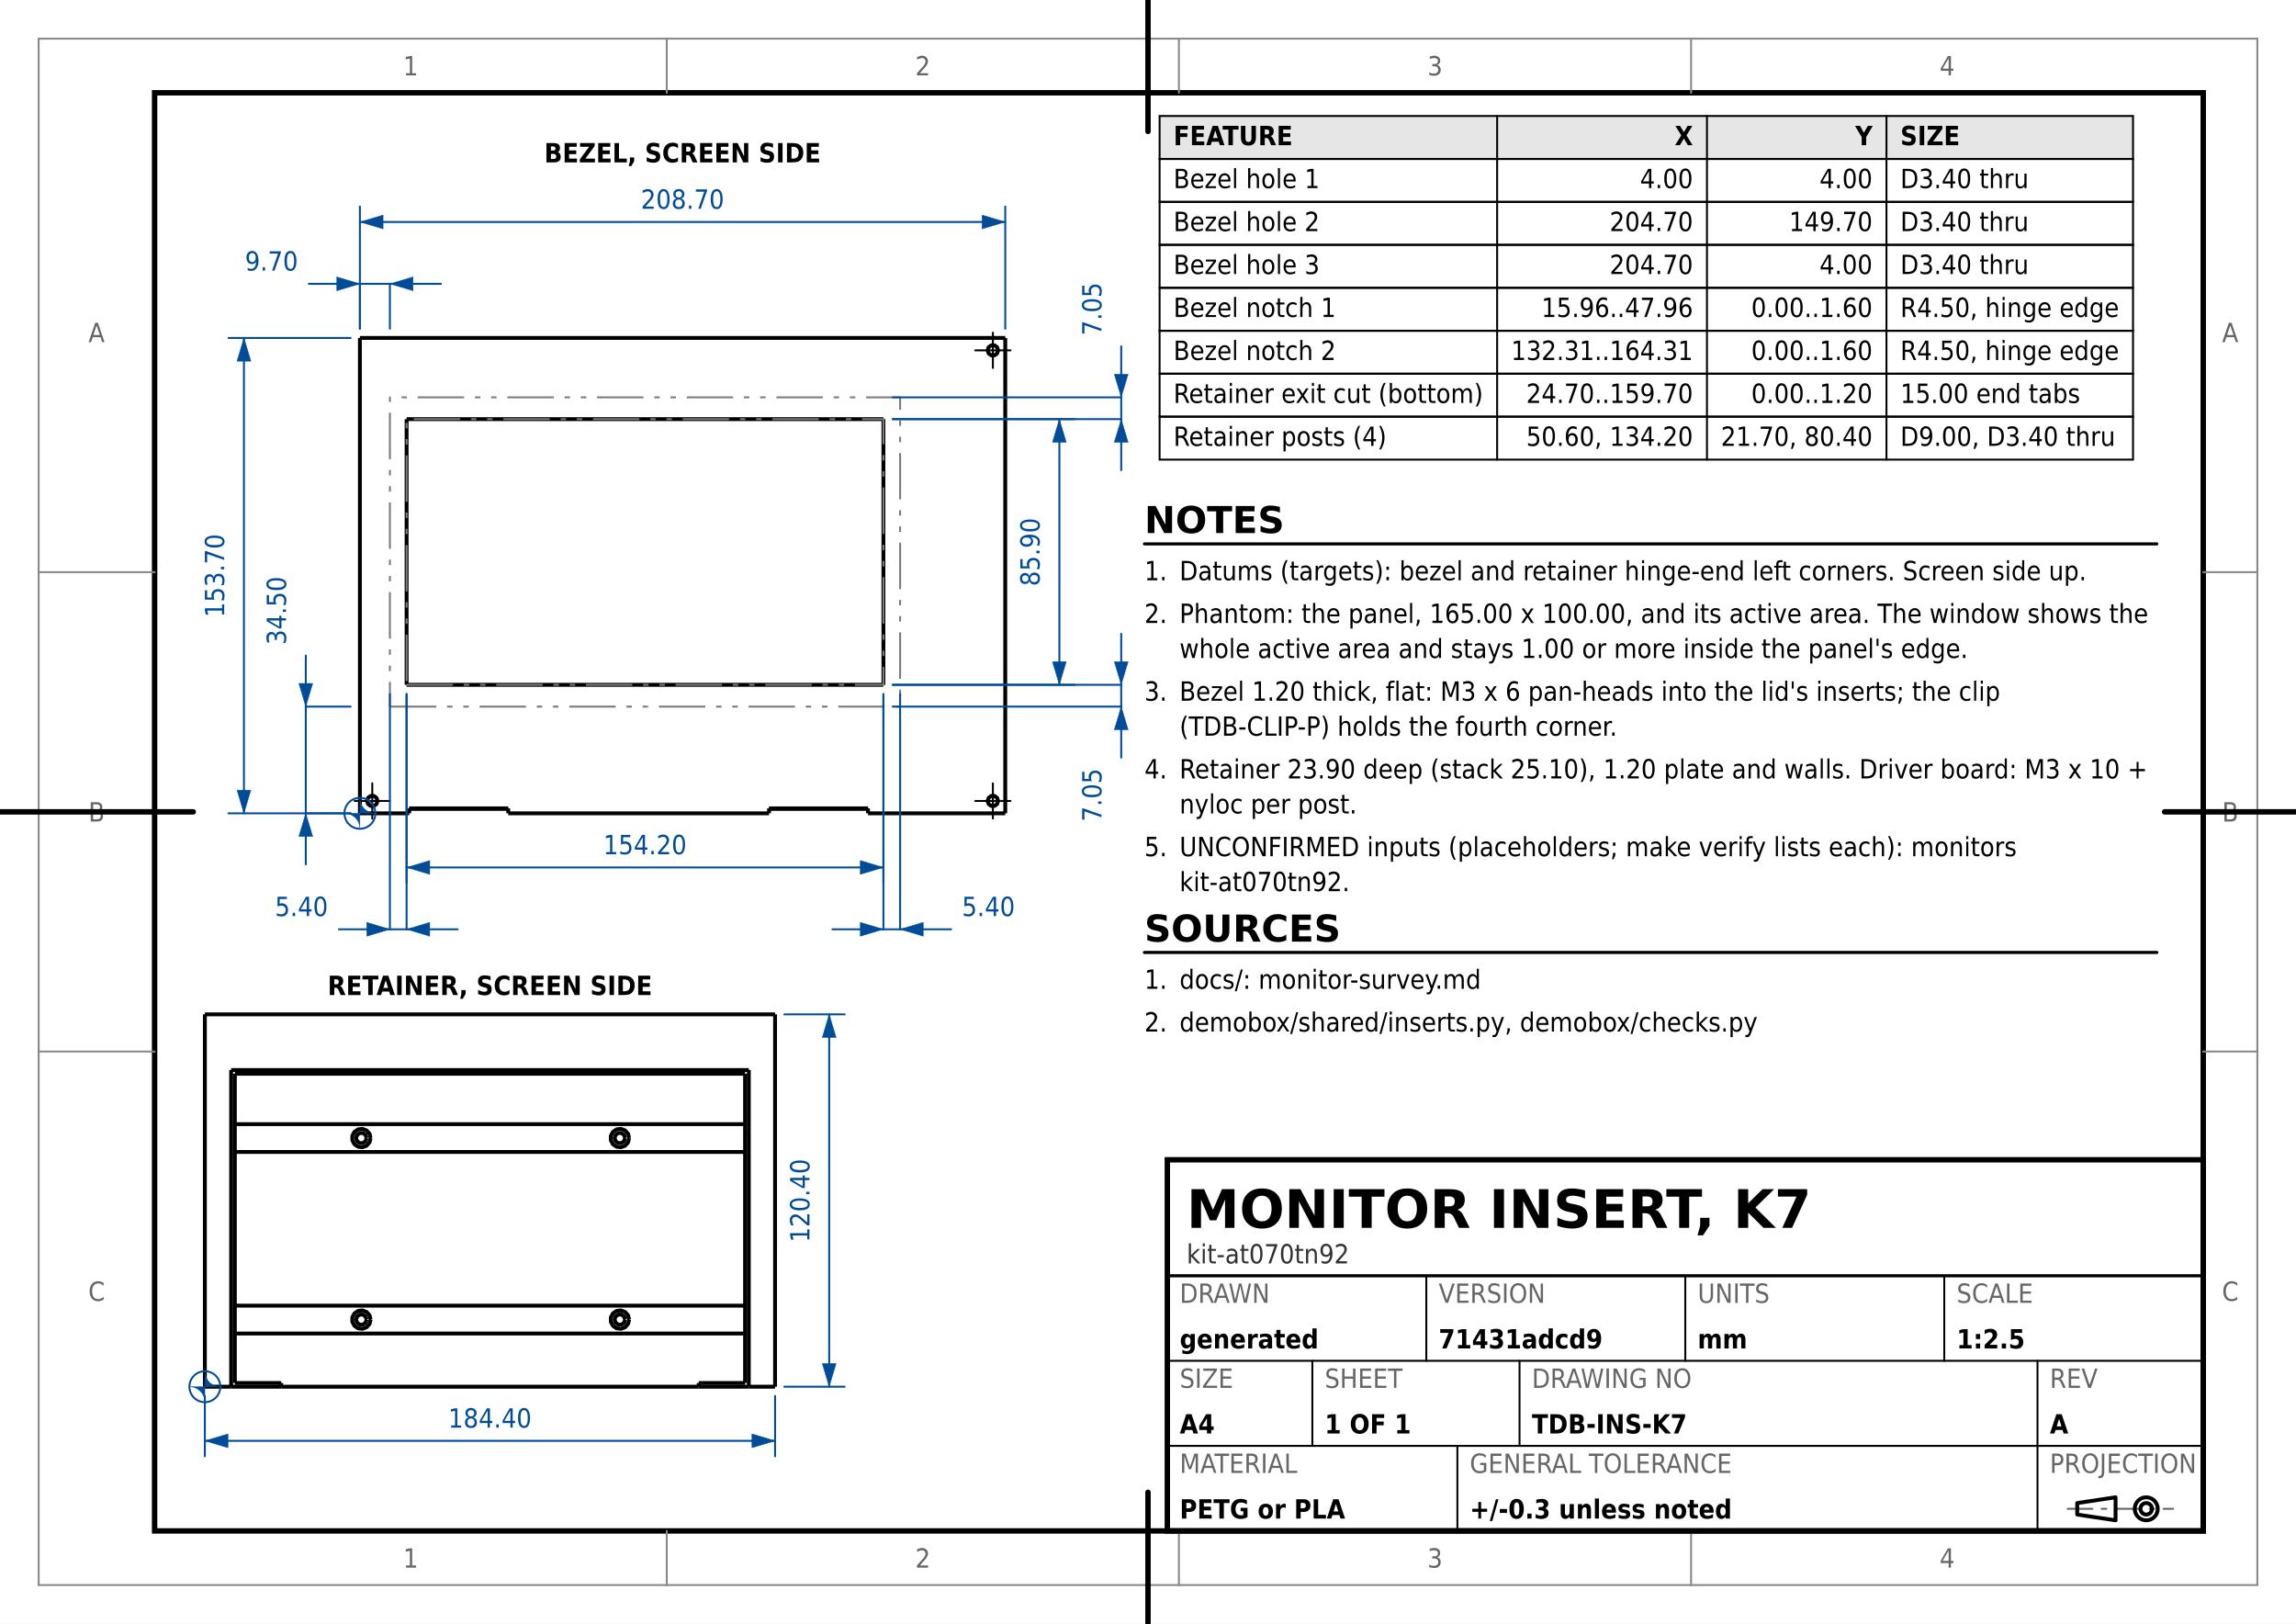
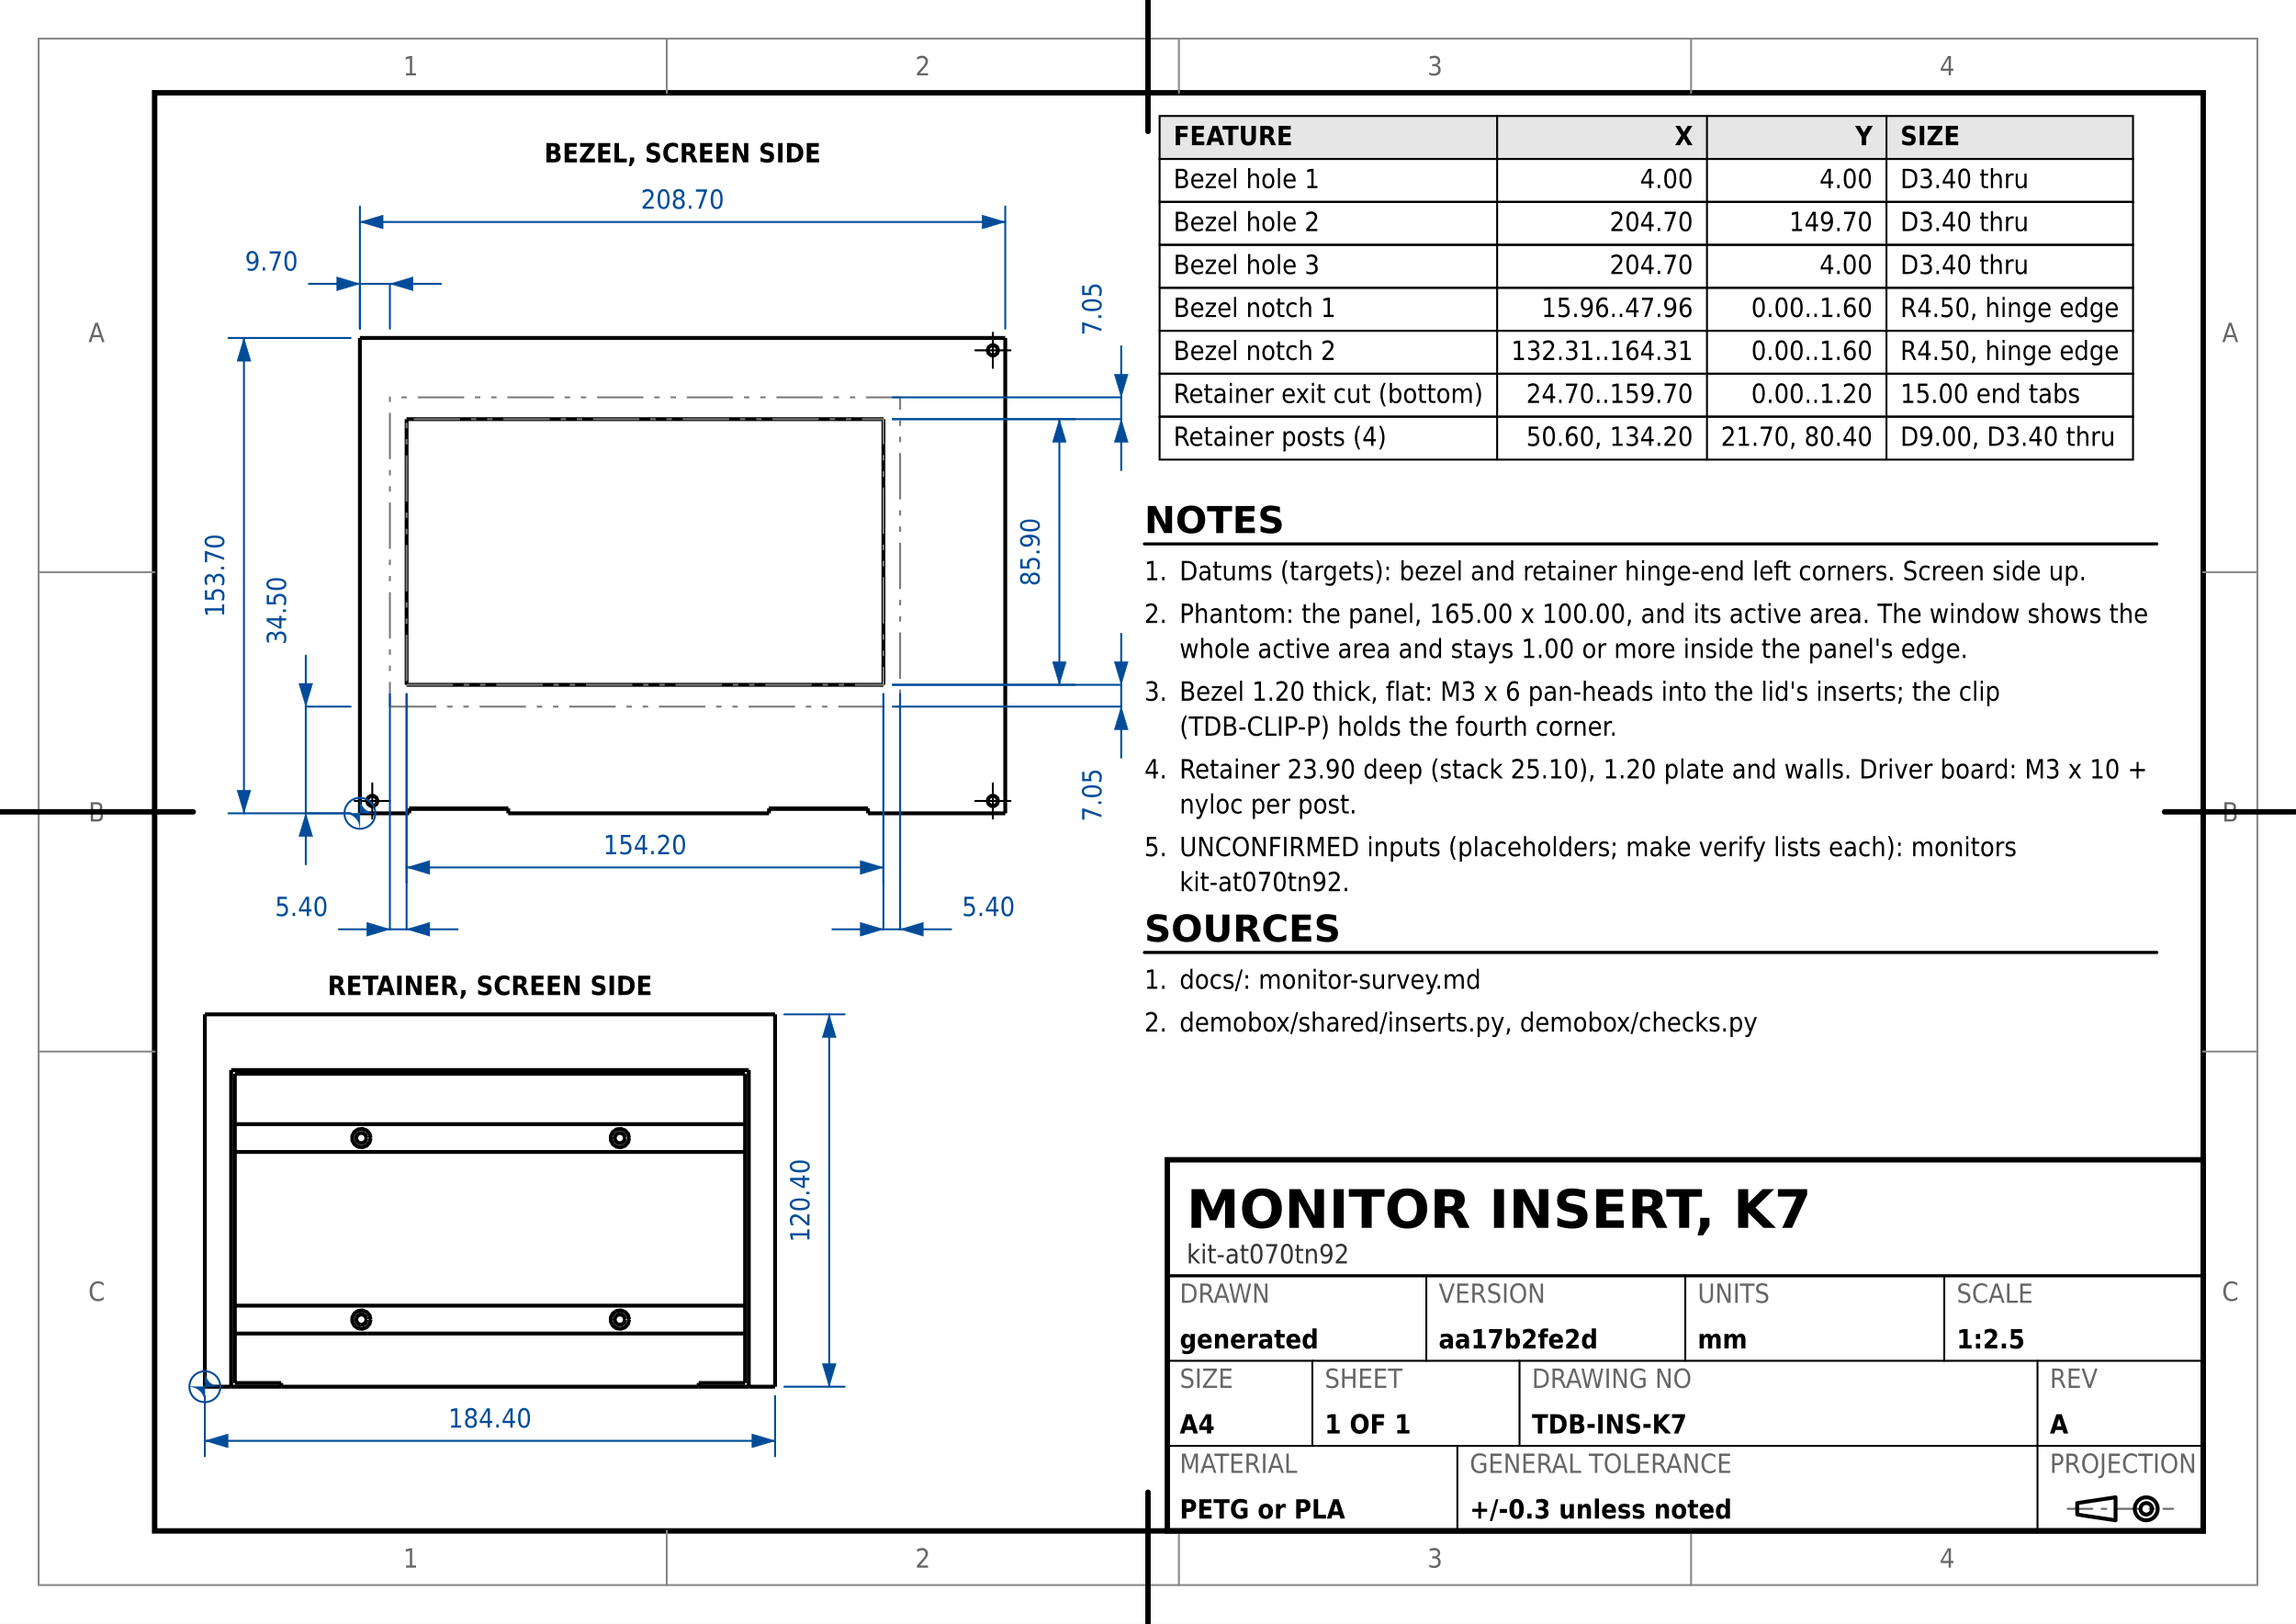
<svg xmlns="http://www.w3.org/2000/svg" version="1.1" width="297mm" height="210mm" viewBox="0 0 297 210">
  <rect width="100%" height="100%" fill="#ffffff" />
  <rect x="5" y="5" width="287" height="200" fill="none" stroke="#888888" stroke-width="0.25" />
  <rect x="20" y="12" width="265" height="186" fill="none" stroke="#000000" stroke-width="0.7" />
  <text x="53.125" y="202.75" font-family="DejaVu Sans Condensed, DejaVu Sans, Liberation Sans, sans-serif" font-size="3.429" fill="#666666" text-anchor="middle">1</text>
  <text x="53.125" y="9.75" font-family="DejaVu Sans Condensed, DejaVu Sans, Liberation Sans, sans-serif" font-size="3.429" fill="#666666" text-anchor="middle">1</text>
  <line x1="86.25" y1="205" x2="86.25" y2="198" stroke="#888888" stroke-width="0.25" stroke-linecap="round" />
  <line x1="86.25" y1="12" x2="86.25" y2="5" stroke="#888888" stroke-width="0.25" stroke-linecap="round" />
  <text x="119.375" y="202.75" font-family="DejaVu Sans Condensed, DejaVu Sans, Liberation Sans, sans-serif" font-size="3.429" fill="#666666" text-anchor="middle">2</text>
  <text x="119.375" y="9.75" font-family="DejaVu Sans Condensed, DejaVu Sans, Liberation Sans, sans-serif" font-size="3.429" fill="#666666" text-anchor="middle">2</text>
  <line x1="152.5" y1="205" x2="152.5" y2="198" stroke="#888888" stroke-width="0.25" stroke-linecap="round" />
  <line x1="152.5" y1="12" x2="152.5" y2="5" stroke="#888888" stroke-width="0.25" stroke-linecap="round" />
  <text x="185.625" y="202.75" font-family="DejaVu Sans Condensed, DejaVu Sans, Liberation Sans, sans-serif" font-size="3.429" fill="#666666" text-anchor="middle">3</text>
  <text x="185.625" y="9.75" font-family="DejaVu Sans Condensed, DejaVu Sans, Liberation Sans, sans-serif" font-size="3.429" fill="#666666" text-anchor="middle">3</text>
  <line x1="218.75" y1="205" x2="218.75" y2="198" stroke="#888888" stroke-width="0.25" stroke-linecap="round" />
  <line x1="218.75" y1="12" x2="218.75" y2="5" stroke="#888888" stroke-width="0.25" stroke-linecap="round" />
  <text x="251.875" y="202.75" font-family="DejaVu Sans Condensed, DejaVu Sans, Liberation Sans, sans-serif" font-size="3.429" fill="#666666" text-anchor="middle">4</text>
  <text x="251.875" y="9.75" font-family="DejaVu Sans Condensed, DejaVu Sans, Liberation Sans, sans-serif" font-size="3.429" fill="#666666" text-anchor="middle">4</text>
  <text x="12.5" y="168.25" font-family="DejaVu Sans Condensed, DejaVu Sans, Liberation Sans, sans-serif" font-size="3.429" fill="#666666" text-anchor="middle">C</text>
  <text x="288.5" y="168.25" font-family="DejaVu Sans Condensed, DejaVu Sans, Liberation Sans, sans-serif" font-size="3.429" fill="#666666" text-anchor="middle">C</text>
  <line x1="5" y1="136" x2="20" y2="136" stroke="#888888" stroke-width="0.25" stroke-linecap="round" />
  <line x1="285" y1="136" x2="292" y2="136" stroke="#888888" stroke-width="0.25" stroke-linecap="round" />
  <text x="12.5" y="106.25" font-family="DejaVu Sans Condensed, DejaVu Sans, Liberation Sans, sans-serif" font-size="3.429" fill="#666666" text-anchor="middle">B</text>
  <text x="288.5" y="106.25" font-family="DejaVu Sans Condensed, DejaVu Sans, Liberation Sans, sans-serif" font-size="3.429" fill="#666666" text-anchor="middle">B</text>
  <line x1="5" y1="74" x2="20" y2="74" stroke="#888888" stroke-width="0.25" stroke-linecap="round" />
  <line x1="285" y1="74" x2="292" y2="74" stroke="#888888" stroke-width="0.25" stroke-linecap="round" />
  <text x="12.5" y="44.25" font-family="DejaVu Sans Condensed, DejaVu Sans, Liberation Sans, sans-serif" font-size="3.429" fill="#666666" text-anchor="middle">A</text>
  <text x="288.5" y="44.25" font-family="DejaVu Sans Condensed, DejaVu Sans, Liberation Sans, sans-serif" font-size="3.429" fill="#666666" text-anchor="middle">A</text>
  <line x1="148.5" y1="210" x2="148.5" y2="193" stroke="#000000" stroke-width="0.7" stroke-linecap="round" />
  <line x1="148.5" y1="17" x2="148.5" y2="0" stroke="#000000" stroke-width="0.7" stroke-linecap="round" />
  <line x1="0" y1="105" x2="25" y2="105" stroke="#000000" stroke-width="0.7" stroke-linecap="round" />
  <line x1="280" y1="105" x2="297" y2="105" stroke="#000000" stroke-width="0.7" stroke-linecap="round" />
  <polyline points="46.555,43.709 46.555,105.189" fill="none" stroke="#000000" stroke-width="0.5" stroke-linejoin="round" />
  <polyline points="46.555,43.709 130.035,43.709" fill="none" stroke="#000000" stroke-width="0.5" stroke-linejoin="round" />
  <polyline points="52.939,104.615 65.739,104.615" fill="none" stroke="#000000" stroke-width="0.5" stroke-linejoin="round" />
  <polyline points="99.479,104.615 112.279,104.615" fill="none" stroke="#000000" stroke-width="0.5" stroke-linejoin="round" />
  <polyline points="46.555,105.189 52.939,105.189" fill="none" stroke="#000000" stroke-width="0.5" stroke-linejoin="round" />
  <polyline points="52.939,104.549 52.939,105.189" fill="none" stroke="#000000" stroke-width="0.5" stroke-linejoin="round" />
  <polyline points="52.939,104.549 65.739,104.549" fill="none" stroke="#000000" stroke-width="0.5" stroke-linejoin="round" />
  <polyline points="65.739,104.549 65.739,105.189" fill="none" stroke="#000000" stroke-width="0.5" stroke-linejoin="round" />
  <polyline points="65.739,105.189 99.479,105.189" fill="none" stroke="#000000" stroke-width="0.5" stroke-linejoin="round" />
  <polyline points="99.479,104.549 99.479,105.189" fill="none" stroke="#000000" stroke-width="0.5" stroke-linejoin="round" />
  <polyline points="99.479,104.549 112.279,104.549" fill="none" stroke="#000000" stroke-width="0.5" stroke-linejoin="round" />
  <polyline points="112.279,104.549 112.279,105.189" fill="none" stroke="#000000" stroke-width="0.5" stroke-linejoin="round" />
  <polyline points="112.279,105.189 130.035,105.189" fill="none" stroke="#000000" stroke-width="0.5" stroke-linejoin="round" />
  <polyline points="130.035,43.709 130.035,105.189" fill="none" stroke="#000000" stroke-width="0.5" stroke-linejoin="round" />
  <polyline points="114.275,54.209 52.595,54.209" fill="none" stroke="#000000" stroke-width="0.5" stroke-linejoin="round" />
  <polyline points="114.275,54.209 114.275,88.569" fill="none" stroke="#000000" stroke-width="0.5" stroke-linejoin="round" />
  <polyline points="52.595,54.209 52.595,88.569" fill="none" stroke="#000000" stroke-width="0.5" stroke-linejoin="round" />
  <polyline points="114.275,88.569 52.595,88.569" fill="none" stroke="#000000" stroke-width="0.5" stroke-linejoin="round" />
  <polyline points="129.115,45.309 128.985,44.91 128.645,44.663 128.225,44.663 127.885,44.91 127.755,45.309 127.885,45.709 128.225,45.956 128.645,45.956 128.985,45.709 129.115,45.309" fill="none" stroke="#000000" stroke-width="0.5" stroke-linejoin="round" />
  <polyline points="48.835,103.589 48.705,103.19 48.365,102.943 47.944,102.943 47.605,103.19 47.475,103.589 47.605,103.989 47.944,104.236 48.365,104.236 48.705,103.989 48.835,103.589" fill="none" stroke="#000000" stroke-width="0.5" stroke-linejoin="round" />
  <polyline points="129.115,103.589 128.985,103.19 128.645,102.943 128.225,102.943 127.885,103.19 127.755,103.589 127.885,103.989 128.225,104.236 128.645,104.236 128.985,103.989 129.115,103.589" fill="none" stroke="#000000" stroke-width="0.5" stroke-linejoin="round" />
  <polyline points="26.5,131.189 26.5,179.349" fill="none" stroke="#000000" stroke-width="0.5" stroke-linejoin="round" />
  <polyline points="26.5,131.189 100.26,131.189" fill="none" stroke="#000000" stroke-width="0.5" stroke-linejoin="round" />
  <polyline points="96.86,179.349 100.26,179.349" fill="none" stroke="#000000" stroke-width="0.5" stroke-linejoin="round" />
  <polyline points="90.38,179.349 96.86,179.349" fill="none" stroke="#000000" stroke-width="0.5" stroke-linejoin="round" />
  <polyline points="36.38,179.349 90.38,179.349" fill="none" stroke="#000000" stroke-width="0.5" stroke-linejoin="round" />
  <polyline points="29.9,179.349 36.38,179.349" fill="none" stroke="#000000" stroke-width="0.5" stroke-linejoin="round" />
  <polyline points="26.5,179.349 29.9,179.349" fill="none" stroke="#000000" stroke-width="0.5" stroke-linejoin="round" />
  <polyline points="100.26,131.189 100.26,179.349" fill="none" stroke="#000000" stroke-width="0.5" stroke-linejoin="round" />
  <polyline points="96.86,138.389 96.86,179.349" fill="none" stroke="#000000" stroke-width="0.5" stroke-linejoin="round" />
  <polyline points="36.38,178.869 36.38,179.349" fill="none" stroke="#000000" stroke-width="0.5" stroke-linejoin="round" />
  <polyline points="36.38,178.869 30.38,178.869" fill="none" stroke="#000000" stroke-width="0.5" stroke-linejoin="round" />
  <polyline points="30.38,138.869 30.38,178.869" fill="none" stroke="#000000" stroke-width="0.5" stroke-linejoin="round" />
  <polyline points="96.38,138.869 30.38,138.869" fill="none" stroke="#000000" stroke-width="0.5" stroke-linejoin="round" />
  <polyline points="96.38,138.869 96.38,178.869" fill="none" stroke="#000000" stroke-width="0.5" stroke-linejoin="round" />
  <polyline points="96.38,178.869 90.38,178.869" fill="none" stroke="#000000" stroke-width="0.5" stroke-linejoin="round" />
  <polyline points="90.38,178.869 90.38,179.349" fill="none" stroke="#000000" stroke-width="0.5" stroke-linejoin="round" />
  <polyline points="29.9,138.389 96.86,138.389" fill="none" stroke="#000000" stroke-width="0.5" stroke-linejoin="round" />
  <polyline points="29.9,138.389 29.9,179.349" fill="none" stroke="#000000" stroke-width="0.5" stroke-linejoin="round" />
  <polyline points="30.38,172.469 96.38,172.469" fill="none" stroke="#000000" stroke-width="0.5" stroke-linejoin="round" />
  <polyline points="96.38,168.869 30.38,168.869" fill="none" stroke="#000000" stroke-width="0.5" stroke-linejoin="round" />
  <polyline points="47.94,170.669 47.803,170.112 47.422,169.682 46.885,169.478 46.315,169.547 45.842,169.874 45.575,170.382 45.575,170.957 45.842,171.465 46.315,171.791 46.885,171.861 47.422,171.657 47.803,171.227 47.94,170.669" fill="none" stroke="#000000" stroke-width="0.5" stroke-linejoin="round" />
  <polyline points="81.38,170.669 81.243,170.112 80.862,169.682 80.325,169.478 79.754,169.547 79.282,169.874 79.015,170.382 79.015,170.957 79.282,171.465 79.754,171.791 80.325,171.861 80.862,171.657 81.243,171.227 81.38,170.669" fill="none" stroke="#000000" stroke-width="0.5" stroke-linejoin="round" />
  <polyline points="30.38,148.989 96.38,148.989" fill="none" stroke="#000000" stroke-width="0.5" stroke-linejoin="round" />
  <polyline points="96.38,145.389 30.38,145.389" fill="none" stroke="#000000" stroke-width="0.5" stroke-linejoin="round" />
  <polyline points="47.94,147.189 47.803,146.632 47.422,146.202 46.885,145.998 46.315,146.067 45.842,146.394 45.575,146.902 45.575,147.476 45.842,147.985 46.315,148.311 46.885,148.381 47.422,148.177 47.803,147.747 47.94,147.189" fill="none" stroke="#000000" stroke-width="0.5" stroke-linejoin="round" />
  <polyline points="81.38,147.189 81.243,146.632 80.862,146.202 80.325,145.998 79.754,146.067 79.282,146.394 79.015,146.902 79.015,147.476 79.282,147.985 79.754,148.311 80.325,148.381 80.862,148.177 81.243,147.747 81.38,147.189" fill="none" stroke="#000000" stroke-width="0.5" stroke-linejoin="round" />
  <polyline points="47.42,170.669 47.29,170.27 46.95,170.023 46.53,170.023 46.19,170.27 46.06,170.669 46.19,171.069 46.53,171.316 46.95,171.316 47.29,171.069 47.42,170.669" fill="none" stroke="#000000" stroke-width="0.5" stroke-linejoin="round" />
  <polyline points="80.86,170.669 80.73,170.27 80.39,170.023 79.97,170.023 79.63,170.27 79.5,170.669 79.63,171.069 79.97,171.316 80.39,171.316 80.73,171.069 80.86,170.669" fill="none" stroke="#000000" stroke-width="0.5" stroke-linejoin="round" />
  <polyline points="47.42,147.189 47.29,146.79 46.95,146.543 46.53,146.543 46.19,146.79 46.06,147.189 46.19,147.589 46.53,147.836 46.95,147.836 47.29,147.589 47.42,147.189" fill="none" stroke="#000000" stroke-width="0.5" stroke-linejoin="round" />
  <polyline points="80.86,147.189 80.73,146.79 80.39,146.543 79.97,146.543 79.63,146.79 79.5,147.189 79.63,147.589 79.97,147.836 80.39,147.836 80.73,147.589 80.86,147.189" fill="none" stroke="#000000" stroke-width="0.5" stroke-linejoin="round" />
  <polyline points="50.435,91.389 116.435,91.389 116.435,51.389 50.435,51.389 50.435,91.389" fill="none" stroke="#7a7a7a" stroke-width="0.25" stroke-linejoin="round" stroke-dasharray="6.0,1.4,0.7,1.4,0.7,1.4" />
  <polyline points="52.595,88.569 114.275,88.569 114.275,54.209 52.595,54.209 52.595,88.569" fill="none" stroke="#7a7a7a" stroke-width="0.25" stroke-linejoin="round" stroke-dasharray="6.0,1.4,0.7,1.4,0.7,1.4" />
  <line x1="45.875" y1="103.589" x2="50.435" y2="103.589" stroke="#000000" stroke-width="0.25" stroke-linecap="round" />
  <line x1="48.155" y1="105.869" x2="48.155" y2="101.309" stroke="#000000" stroke-width="0.25" stroke-linecap="round" />
  <line x1="126.155" y1="45.309" x2="130.715" y2="45.309" stroke="#000000" stroke-width="0.25" stroke-linecap="round" />
  <line x1="128.435" y1="47.589" x2="128.435" y2="43.029" stroke="#000000" stroke-width="0.25" stroke-linecap="round" />
  <line x1="126.155" y1="103.589" x2="130.715" y2="103.589" stroke="#000000" stroke-width="0.25" stroke-linecap="round" />
  <line x1="128.435" y1="105.869" x2="128.435" y2="101.309" stroke="#000000" stroke-width="0.25" stroke-linecap="round" />
  <circle cx="46.555" cy="105.189" r="2" fill="none" stroke="#004c99" stroke-width="0.25" />
  <path d="M 46.555 105.189 L 48.555 105.189 A 2.0 2.0 0 0 1 46.555 103.189 Z" fill="#004c99" stroke="#004c99" stroke-width="0.05" stroke-linejoin="round" stroke-linecap="round" />
  <path d="M 46.555 105.189 L 44.555 105.189 A 2.0 2.0 0 0 1 46.555 107.189 Z" fill="#004c99" stroke="#004c99" stroke-width="0.05" stroke-linejoin="round" stroke-linecap="round" />
  <circle cx="26.5" cy="179.349" r="2" fill="none" stroke="#004c99" stroke-width="0.25" />
  <path d="M 26.5 179.349 L 28.5 179.349 A 2.0 2.0 0 0 1 26.5 177.349 Z" fill="#004c99" stroke="#004c99" stroke-width="0.05" stroke-linejoin="round" stroke-linecap="round" />
  <path d="M 26.5 179.349 L 24.5 179.349 A 2.0 2.0 0 0 1 26.5 181.349 Z" fill="#004c99" stroke="#004c99" stroke-width="0.05" stroke-linejoin="round" stroke-linecap="round" />
  <line x1="52.595" y1="89.769" x2="52.595" y2="114.189" stroke="#004c99" stroke-width="0.25" stroke-linecap="round" />
  <line x1="114.275" y1="89.769" x2="114.275" y2="114.189" stroke="#004c99" stroke-width="0.25" stroke-linecap="round" />
  <line x1="52.595" y1="112.189" x2="114.275" y2="112.189" stroke="#004c99" stroke-width="0.25" stroke-linecap="round" />
  <polygon points="52.595,112.189 55.595,113.089 55.595,111.289" fill="#004c99" stroke="#004c99" stroke-width="0.05" stroke-linejoin="round" />
  <polygon points="114.275,112.189 111.275,111.289 111.275,113.089" fill="#004c99" stroke="#004c99" stroke-width="0.05" stroke-linejoin="round" />
  <text x="83.435" y="110.48" font-family="DejaVu Sans Condensed, DejaVu Sans, Liberation Sans, sans-serif" font-size="3.429" fill="#004c99" text-anchor="middle">154.20</text>
  <line x1="50.435" y1="89.769" x2="50.435" y2="120.189" stroke="#004c99" stroke-width="0.25" stroke-linecap="round" />
  <line x1="52.595" y1="89.769" x2="52.595" y2="120.189" stroke="#004c99" stroke-width="0.25" stroke-linecap="round" />
  <line x1="50.435" y1="120.189" x2="52.595" y2="120.189" stroke="#004c99" stroke-width="0.25" stroke-linecap="round" />
  <polygon points="50.435,120.189 47.435,119.289 47.435,121.089" fill="#004c99" stroke="#004c99" stroke-width="0.05" stroke-linejoin="round" />
  <polygon points="52.595,120.189 55.595,121.089 55.595,119.289" fill="#004c99" stroke="#004c99" stroke-width="0.05" stroke-linejoin="round" />
  <line x1="43.835" y1="120.189" x2="50.435" y2="120.189" stroke="#004c99" stroke-width="0.25" stroke-linecap="round" />
  <line x1="52.595" y1="120.189" x2="59.195" y2="120.189" stroke="#004c99" stroke-width="0.25" stroke-linecap="round" />
  <text x="42.435" y="118.48" font-family="DejaVu Sans Condensed, DejaVu Sans, Liberation Sans, sans-serif" font-size="3.429" fill="#004c99" text-anchor="end">5.40</text>
  <line x1="114.275" y1="89.769" x2="114.275" y2="120.189" stroke="#004c99" stroke-width="0.25" stroke-linecap="round" />
  <line x1="116.435" y1="89.769" x2="116.435" y2="120.189" stroke="#004c99" stroke-width="0.25" stroke-linecap="round" />
  <line x1="114.275" y1="120.189" x2="116.435" y2="120.189" stroke="#004c99" stroke-width="0.25" stroke-linecap="round" />
  <polygon points="114.275,120.189 111.275,119.289 111.275,121.089" fill="#004c99" stroke="#004c99" stroke-width="0.05" stroke-linejoin="round" />
  <polygon points="116.435,120.189 119.435,121.089 119.435,119.289" fill="#004c99" stroke="#004c99" stroke-width="0.05" stroke-linejoin="round" />
  <line x1="107.675" y1="120.189" x2="114.275" y2="120.189" stroke="#004c99" stroke-width="0.25" stroke-linecap="round" />
  <line x1="116.435" y1="120.189" x2="123.035" y2="120.189" stroke="#004c99" stroke-width="0.25" stroke-linecap="round" />
  <text x="124.435" y="118.48" font-family="DejaVu Sans Condensed, DejaVu Sans, Liberation Sans, sans-serif" font-size="3.429" fill="#004c99" text-anchor="start">5.40</text>
  <line x1="115.475" y1="88.569" x2="139.035" y2="88.569" stroke="#004c99" stroke-width="0.25" stroke-linecap="round" />
  <line x1="115.475" y1="54.209" x2="139.035" y2="54.209" stroke="#004c99" stroke-width="0.25" stroke-linecap="round" />
  <line x1="137.035" y1="88.569" x2="137.035" y2="54.209" stroke="#004c99" stroke-width="0.25" stroke-linecap="round" />
  <polygon points="137.035,88.569 137.935,85.569 136.135,85.569" fill="#004c99" stroke="#004c99" stroke-width="0.05" stroke-linejoin="round" />
  <polygon points="137.035,54.209 136.135,57.209 137.935,57.209" fill="#004c99" stroke="#004c99" stroke-width="0.05" stroke-linejoin="round" />
  <text x="134.48" y="71.389" font-family="DejaVu Sans Condensed, DejaVu Sans, Liberation Sans, sans-serif" font-size="3.429" fill="#004c99" text-anchor="middle" transform="rotate(-90 134.48 71.3893)">85.90</text>
  <line x1="115.475" y1="91.389" x2="145.035" y2="91.389" stroke="#004c99" stroke-width="0.25" stroke-linecap="round" />
  <line x1="115.475" y1="88.569" x2="145.035" y2="88.569" stroke="#004c99" stroke-width="0.25" stroke-linecap="round" />
  <line x1="145.035" y1="91.389" x2="145.035" y2="88.569" stroke="#004c99" stroke-width="0.25" stroke-linecap="round" />
  <polygon points="145.035,91.389 144.135,94.389 145.935,94.389" fill="#004c99" stroke="#004c99" stroke-width="0.05" stroke-linejoin="round" />
  <polygon points="145.035,88.569 145.935,85.569 144.135,85.569" fill="#004c99" stroke="#004c99" stroke-width="0.05" stroke-linejoin="round" />
  <line x1="145.035" y1="97.989" x2="145.035" y2="91.389" stroke="#004c99" stroke-width="0.25" stroke-linecap="round" />
  <line x1="145.035" y1="88.569" x2="145.035" y2="81.969" stroke="#004c99" stroke-width="0.25" stroke-linecap="round" />
  <text x="142.48" y="99.389" font-family="DejaVu Sans Condensed, DejaVu Sans, Liberation Sans, sans-serif" font-size="3.429" fill="#004c99" text-anchor="end" transform="rotate(-90 142.48 99.3893)">7.05</text>
  <line x1="115.475" y1="54.209" x2="145.035" y2="54.209" stroke="#004c99" stroke-width="0.25" stroke-linecap="round" />
  <line x1="115.475" y1="51.389" x2="145.035" y2="51.389" stroke="#004c99" stroke-width="0.25" stroke-linecap="round" />
  <line x1="145.035" y1="54.209" x2="145.035" y2="51.389" stroke="#004c99" stroke-width="0.25" stroke-linecap="round" />
  <polygon points="145.035,54.209 144.135,57.209 145.935,57.209" fill="#004c99" stroke="#004c99" stroke-width="0.05" stroke-linejoin="round" />
  <polygon points="145.035,51.389 145.935,48.389 144.135,48.389" fill="#004c99" stroke="#004c99" stroke-width="0.05" stroke-linejoin="round" />
  <line x1="145.035" y1="60.809" x2="145.035" y2="54.209" stroke="#004c99" stroke-width="0.25" stroke-linecap="round" />
  <line x1="145.035" y1="51.389" x2="145.035" y2="44.789" stroke="#004c99" stroke-width="0.25" stroke-linecap="round" />
  <text x="142.48" y="43.389" font-family="DejaVu Sans Condensed, DejaVu Sans, Liberation Sans, sans-serif" font-size="3.429" fill="#004c99" text-anchor="start" transform="rotate(-90 142.48 43.3893)">7.05</text>
  <line x1="45.355" y1="105.189" x2="39.555" y2="105.189" stroke="#004c99" stroke-width="0.25" stroke-linecap="round" />
  <line x1="45.355" y1="91.389" x2="39.555" y2="91.389" stroke="#004c99" stroke-width="0.25" stroke-linecap="round" />
  <line x1="39.555" y1="105.189" x2="39.555" y2="91.389" stroke="#004c99" stroke-width="0.25" stroke-linecap="round" />
  <polygon points="39.555,105.189 38.655,108.189 40.455,108.189" fill="#004c99" stroke="#004c99" stroke-width="0.05" stroke-linejoin="round" />
  <polygon points="39.555,91.389 40.455,88.389 38.655,88.389" fill="#004c99" stroke="#004c99" stroke-width="0.05" stroke-linejoin="round" />
  <line x1="39.555" y1="111.789" x2="39.555" y2="105.189" stroke="#004c99" stroke-width="0.25" stroke-linecap="round" />
  <line x1="39.555" y1="91.389" x2="39.555" y2="84.789" stroke="#004c99" stroke-width="0.25" stroke-linecap="round" />
  <text x="37" y="83.389" font-family="DejaVu Sans Condensed, DejaVu Sans, Liberation Sans, sans-serif" font-size="3.429" fill="#004c99" text-anchor="start" transform="rotate(-90 37 83.3893)">34.50</text>
  <line x1="46.555" y1="42.509" x2="46.555" y2="36.709" stroke="#004c99" stroke-width="0.25" stroke-linecap="round" />
  <line x1="50.435" y1="42.509" x2="50.435" y2="36.709" stroke="#004c99" stroke-width="0.25" stroke-linecap="round" />
  <line x1="46.555" y1="36.709" x2="50.435" y2="36.709" stroke="#004c99" stroke-width="0.25" stroke-linecap="round" />
  <polygon points="46.555,36.709 43.555,35.809 43.555,37.609" fill="#004c99" stroke="#004c99" stroke-width="0.05" stroke-linejoin="round" />
  <polygon points="50.435,36.709 53.435,37.609 53.435,35.809" fill="#004c99" stroke="#004c99" stroke-width="0.05" stroke-linejoin="round" />
  <line x1="39.955" y1="36.709" x2="46.555" y2="36.709" stroke="#004c99" stroke-width="0.25" stroke-linecap="round" />
  <line x1="50.435" y1="36.709" x2="57.035" y2="36.709" stroke="#004c99" stroke-width="0.25" stroke-linecap="round" />
  <text x="38.555" y="35" font-family="DejaVu Sans Condensed, DejaVu Sans, Liberation Sans, sans-serif" font-size="3.429" fill="#004c99" text-anchor="end">9.70</text>
  <line x1="46.555" y1="42.509" x2="46.555" y2="26.709" stroke="#004c99" stroke-width="0.25" stroke-linecap="round" />
  <line x1="130.035" y1="42.509" x2="130.035" y2="26.709" stroke="#004c99" stroke-width="0.25" stroke-linecap="round" />
  <line x1="46.555" y1="28.709" x2="130.035" y2="28.709" stroke="#004c99" stroke-width="0.25" stroke-linecap="round" />
  <polygon points="46.555,28.709 49.555,29.609 49.555,27.809" fill="#004c99" stroke="#004c99" stroke-width="0.05" stroke-linejoin="round" />
  <polygon points="130.035,28.709 127.035,27.809 127.035,29.609" fill="#004c99" stroke="#004c99" stroke-width="0.05" stroke-linejoin="round" />
  <text x="88.295" y="27" font-family="DejaVu Sans Condensed, DejaVu Sans, Liberation Sans, sans-serif" font-size="3.429" fill="#004c99" text-anchor="middle">208.70</text>
  <line x1="45.355" y1="105.189" x2="29.555" y2="105.189" stroke="#004c99" stroke-width="0.25" stroke-linecap="round" />
  <line x1="45.355" y1="43.709" x2="29.555" y2="43.709" stroke="#004c99" stroke-width="0.25" stroke-linecap="round" />
  <line x1="31.555" y1="105.189" x2="31.555" y2="43.709" stroke="#004c99" stroke-width="0.25" stroke-linecap="round" />
  <polygon points="31.555,105.189 32.455,102.189 30.655,102.189" fill="#004c99" stroke="#004c99" stroke-width="0.05" stroke-linejoin="round" />
  <polygon points="31.555,43.709 30.655,46.709 32.455,46.709" fill="#004c99" stroke="#004c99" stroke-width="0.05" stroke-linejoin="round" />
  <text x="29" y="74.449" font-family="DejaVu Sans Condensed, DejaVu Sans, Liberation Sans, sans-serif" font-size="3.429" fill="#004c99" text-anchor="middle" transform="rotate(-90 29 74.4493)">153.70</text>
  <text x="88.295" y="21" font-family="DejaVu Sans Condensed, DejaVu Sans, Liberation Sans, sans-serif" font-size="3.429" fill="#000000" text-anchor="middle" font-weight="bold">BEZEL, SCREEN SIDE</text>
  <line x1="26.5" y1="180.549" x2="26.5" y2="188.349" stroke="#004c99" stroke-width="0.25" stroke-linecap="round" />
  <line x1="100.26" y1="180.549" x2="100.26" y2="188.349" stroke="#004c99" stroke-width="0.25" stroke-linecap="round" />
  <line x1="26.5" y1="186.349" x2="100.26" y2="186.349" stroke="#004c99" stroke-width="0.25" stroke-linecap="round" />
  <polygon points="26.5,186.349 29.5,187.249 29.5,185.449" fill="#004c99" stroke="#004c99" stroke-width="0.05" stroke-linejoin="round" />
  <polygon points="100.26,186.349 97.26,185.449 97.26,187.249" fill="#004c99" stroke="#004c99" stroke-width="0.05" stroke-linejoin="round" />
  <text x="63.38" y="184.64" font-family="DejaVu Sans Condensed, DejaVu Sans, Liberation Sans, sans-serif" font-size="3.429" fill="#004c99" text-anchor="middle">184.40</text>
  <line x1="101.46" y1="179.349" x2="109.26" y2="179.349" stroke="#004c99" stroke-width="0.25" stroke-linecap="round" />
  <line x1="101.46" y1="131.189" x2="109.26" y2="131.189" stroke="#004c99" stroke-width="0.25" stroke-linecap="round" />
  <line x1="107.26" y1="179.349" x2="107.26" y2="131.189" stroke="#004c99" stroke-width="0.25" stroke-linecap="round" />
  <polygon points="107.26,179.349 108.16,176.349 106.36,176.349" fill="#004c99" stroke="#004c99" stroke-width="0.05" stroke-linejoin="round" />
  <polygon points="107.26,131.189 106.36,134.189 108.16,134.189" fill="#004c99" stroke="#004c99" stroke-width="0.05" stroke-linejoin="round" />
  <text x="104.705" y="155.269" font-family="DejaVu Sans Condensed, DejaVu Sans, Liberation Sans, sans-serif" font-size="3.429" fill="#004c99" text-anchor="middle" transform="rotate(-90 104.7053 155.2693)">120.40</text>
  <text x="63.38" y="128.689" font-family="DejaVu Sans Condensed, DejaVu Sans, Liberation Sans, sans-serif" font-size="3.429" fill="#000000" text-anchor="middle" font-weight="bold">RETAINER, SCREEN SIDE</text>
  <rect x="150" y="15" width="125.917" height="5.556" fill="#e6e6e6" stroke="#000000" stroke-width="0.25" />
  <text x="151.8" y="18.778" font-family="DejaVu Sans Condensed, DejaVu Sans, Liberation Sans, sans-serif" font-size="3.429" fill="#000000" text-anchor="start" font-weight="bold">FEATURE</text>
  <text x="219.006" y="18.778" font-family="DejaVu Sans Condensed, DejaVu Sans, Liberation Sans, sans-serif" font-size="3.429" fill="#000000" text-anchor="end" font-weight="bold">X</text>
  <text x="242.225" y="18.778" font-family="DejaVu Sans Condensed, DejaVu Sans, Liberation Sans, sans-serif" font-size="3.429" fill="#000000" text-anchor="end" font-weight="bold">Y</text>
  <text x="245.825" y="18.778" font-family="DejaVu Sans Condensed, DejaVu Sans, Liberation Sans, sans-serif" font-size="3.429" fill="#000000" text-anchor="start" font-weight="bold">SIZE</text>
  <rect x="150" y="20.556" width="125.917" height="5.556" fill="none" stroke="#000000" stroke-width="0.25" />
  <text x="151.8" y="24.333" font-family="DejaVu Sans Condensed, DejaVu Sans, Liberation Sans, sans-serif" font-size="3.429" fill="#000000" text-anchor="start">Bezel hole 1</text>
  <text x="219.006" y="24.333" font-family="DejaVu Sans Condensed, DejaVu Sans, Liberation Sans, sans-serif" font-size="3.429" fill="#000000" text-anchor="end">4.00</text>
  <text x="242.225" y="24.333" font-family="DejaVu Sans Condensed, DejaVu Sans, Liberation Sans, sans-serif" font-size="3.429" fill="#000000" text-anchor="end">4.00</text>
  <text x="245.825" y="24.333" font-family="DejaVu Sans Condensed, DejaVu Sans, Liberation Sans, sans-serif" font-size="3.429" fill="#000000" text-anchor="start">D3.40 thru</text>
  <rect x="150" y="26.111" width="125.917" height="5.556" fill="none" stroke="#000000" stroke-width="0.25" />
  <text x="151.8" y="29.889" font-family="DejaVu Sans Condensed, DejaVu Sans, Liberation Sans, sans-serif" font-size="3.429" fill="#000000" text-anchor="start">Bezel hole 2</text>
  <text x="219.006" y="29.889" font-family="DejaVu Sans Condensed, DejaVu Sans, Liberation Sans, sans-serif" font-size="3.429" fill="#000000" text-anchor="end">204.70</text>
  <text x="242.225" y="29.889" font-family="DejaVu Sans Condensed, DejaVu Sans, Liberation Sans, sans-serif" font-size="3.429" fill="#000000" text-anchor="end">149.70</text>
  <text x="245.825" y="29.889" font-family="DejaVu Sans Condensed, DejaVu Sans, Liberation Sans, sans-serif" font-size="3.429" fill="#000000" text-anchor="start">D3.40 thru</text>
  <rect x="150" y="31.667" width="125.917" height="5.556" fill="none" stroke="#000000" stroke-width="0.25" />
  <text x="151.8" y="35.444" font-family="DejaVu Sans Condensed, DejaVu Sans, Liberation Sans, sans-serif" font-size="3.429" fill="#000000" text-anchor="start">Bezel hole 3</text>
  <text x="219.006" y="35.444" font-family="DejaVu Sans Condensed, DejaVu Sans, Liberation Sans, sans-serif" font-size="3.429" fill="#000000" text-anchor="end">204.70</text>
  <text x="242.225" y="35.444" font-family="DejaVu Sans Condensed, DejaVu Sans, Liberation Sans, sans-serif" font-size="3.429" fill="#000000" text-anchor="end">4.00</text>
  <text x="245.825" y="35.444" font-family="DejaVu Sans Condensed, DejaVu Sans, Liberation Sans, sans-serif" font-size="3.429" fill="#000000" text-anchor="start">D3.40 thru</text>
  <rect x="150" y="37.222" width="125.917" height="5.556" fill="none" stroke="#000000" stroke-width="0.25" />
  <text x="151.8" y="41" font-family="DejaVu Sans Condensed, DejaVu Sans, Liberation Sans, sans-serif" font-size="3.429" fill="#000000" text-anchor="start">Bezel notch 1</text>
  <text x="219.006" y="41" font-family="DejaVu Sans Condensed, DejaVu Sans, Liberation Sans, sans-serif" font-size="3.429" fill="#000000" text-anchor="end">15.96..47.96</text>
  <text x="242.225" y="41" font-family="DejaVu Sans Condensed, DejaVu Sans, Liberation Sans, sans-serif" font-size="3.429" fill="#000000" text-anchor="end">0.00..1.60</text>
  <text x="245.825" y="41" font-family="DejaVu Sans Condensed, DejaVu Sans, Liberation Sans, sans-serif" font-size="3.429" fill="#000000" text-anchor="start">R4.50, hinge edge</text>
  <rect x="150" y="42.778" width="125.917" height="5.556" fill="none" stroke="#000000" stroke-width="0.25" />
  <text x="151.8" y="46.556" font-family="DejaVu Sans Condensed, DejaVu Sans, Liberation Sans, sans-serif" font-size="3.429" fill="#000000" text-anchor="start">Bezel notch 2</text>
  <text x="219.006" y="46.556" font-family="DejaVu Sans Condensed, DejaVu Sans, Liberation Sans, sans-serif" font-size="3.429" fill="#000000" text-anchor="end">132.31..164.31</text>
  <text x="242.225" y="46.556" font-family="DejaVu Sans Condensed, DejaVu Sans, Liberation Sans, sans-serif" font-size="3.429" fill="#000000" text-anchor="end">0.00..1.60</text>
  <text x="245.825" y="46.556" font-family="DejaVu Sans Condensed, DejaVu Sans, Liberation Sans, sans-serif" font-size="3.429" fill="#000000" text-anchor="start">R4.50, hinge edge</text>
  <rect x="150" y="48.333" width="125.917" height="5.556" fill="none" stroke="#000000" stroke-width="0.25" />
  <text x="151.8" y="52.111" font-family="DejaVu Sans Condensed, DejaVu Sans, Liberation Sans, sans-serif" font-size="3.429" fill="#000000" text-anchor="start">Retainer exit cut (bottom)</text>
  <text x="219.006" y="52.111" font-family="DejaVu Sans Condensed, DejaVu Sans, Liberation Sans, sans-serif" font-size="3.429" fill="#000000" text-anchor="end">24.70..159.70</text>
  <text x="242.225" y="52.111" font-family="DejaVu Sans Condensed, DejaVu Sans, Liberation Sans, sans-serif" font-size="3.429" fill="#000000" text-anchor="end">0.00..1.20</text>
  <text x="245.825" y="52.111" font-family="DejaVu Sans Condensed, DejaVu Sans, Liberation Sans, sans-serif" font-size="3.429" fill="#000000" text-anchor="start">15.00 end tabs</text>
  <rect x="150" y="53.889" width="125.917" height="5.556" fill="none" stroke="#000000" stroke-width="0.25" />
  <text x="151.8" y="57.667" font-family="DejaVu Sans Condensed, DejaVu Sans, Liberation Sans, sans-serif" font-size="3.429" fill="#000000" text-anchor="start">Retainer posts (4)</text>
  <text x="219.006" y="57.667" font-family="DejaVu Sans Condensed, DejaVu Sans, Liberation Sans, sans-serif" font-size="3.429" fill="#000000" text-anchor="end">50.60, 134.20</text>
  <text x="242.225" y="57.667" font-family="DejaVu Sans Condensed, DejaVu Sans, Liberation Sans, sans-serif" font-size="3.429" fill="#000000" text-anchor="end">21.70, 80.40</text>
  <text x="245.825" y="57.667" font-family="DejaVu Sans Condensed, DejaVu Sans, Liberation Sans, sans-serif" font-size="3.429" fill="#000000" text-anchor="start">D9.00, D3.40 thru</text>
  <line x1="193.663" y1="15" x2="193.663" y2="59.444" stroke="#000000" stroke-width="0.25" stroke-linecap="round" />
  <line x1="220.806" y1="15" x2="220.806" y2="59.444" stroke="#000000" stroke-width="0.25" stroke-linecap="round" />
  <line x1="244.025" y1="15" x2="244.025" y2="59.444" stroke="#000000" stroke-width="0.25" stroke-linecap="round" />
  <text x="148.035" y="68.944" font-family="DejaVu Sans, Liberation Sans, sans-serif" font-size="4.801" fill="#000000" text-anchor="start" font-weight="bold">NOTES</text>
  <line x1="148.035" y1="70.344" x2="279" y2="70.344" stroke="#000000" stroke-width="0.4" stroke-linecap="round" />
  <text x="148.035" y="75.044" font-family="DejaVu Sans Condensed, DejaVu Sans, Liberation Sans, sans-serif" font-size="3.429" fill="#000000" text-anchor="start">1.</text>
  <text x="152.577" y="75.044" font-family="DejaVu Sans Condensed, DejaVu Sans, Liberation Sans, sans-serif" font-size="3.429" fill="#000000" text-anchor="start">Datums (targets): bezel and retainer hinge-end left corners. Screen side up.</text>
  <text x="148.035" y="80.571" font-family="DejaVu Sans Condensed, DejaVu Sans, Liberation Sans, sans-serif" font-size="3.429" fill="#000000" text-anchor="start">2.</text>
  <text x="152.577" y="80.571" font-family="DejaVu Sans Condensed, DejaVu Sans, Liberation Sans, sans-serif" font-size="3.429" fill="#000000" text-anchor="start">Phantom: the panel, 165.00 x 100.00, and its active area. The window shows the</text>
  <text x="152.577" y="85.098" font-family="DejaVu Sans Condensed, DejaVu Sans, Liberation Sans, sans-serif" font-size="3.429" fill="#000000" text-anchor="start">whole active area and stays 1.00 or more inside the panel's edge.</text>
  <text x="148.035" y="90.625" font-family="DejaVu Sans Condensed, DejaVu Sans, Liberation Sans, sans-serif" font-size="3.429" fill="#000000" text-anchor="start">3.</text>
  <text x="152.577" y="90.625" font-family="DejaVu Sans Condensed, DejaVu Sans, Liberation Sans, sans-serif" font-size="3.429" fill="#000000" text-anchor="start">Bezel 1.20 thick, flat: M3 x 6 pan-heads into the lid's inserts; the clip</text>
  <text x="152.577" y="95.151" font-family="DejaVu Sans Condensed, DejaVu Sans, Liberation Sans, sans-serif" font-size="3.429" fill="#000000" text-anchor="start">(TDB-CLIP-P) holds the fourth corner.</text>
  <text x="148.035" y="100.678" font-family="DejaVu Sans Condensed, DejaVu Sans, Liberation Sans, sans-serif" font-size="3.429" fill="#000000" text-anchor="start">4.</text>
  <text x="152.577" y="100.678" font-family="DejaVu Sans Condensed, DejaVu Sans, Liberation Sans, sans-serif" font-size="3.429" fill="#000000" text-anchor="start">Retainer 23.90 deep (stack 25.10), 1.20 plate and walls. Driver board: M3 x 10 +</text>
  <text x="152.577" y="105.205" font-family="DejaVu Sans Condensed, DejaVu Sans, Liberation Sans, sans-serif" font-size="3.429" fill="#000000" text-anchor="start">nyloc per post.</text>
  <text x="148.035" y="110.732" font-family="DejaVu Sans Condensed, DejaVu Sans, Liberation Sans, sans-serif" font-size="3.429" fill="#000000" text-anchor="start">5.</text>
  <text x="152.577" y="110.732" font-family="DejaVu Sans Condensed, DejaVu Sans, Liberation Sans, sans-serif" font-size="3.429" fill="#000000" text-anchor="start">UNCONFIRMED inputs (placeholders; make verify lists each): monitors</text>
  <text x="152.577" y="115.258" font-family="DejaVu Sans Condensed, DejaVu Sans, Liberation Sans, sans-serif" font-size="3.429" fill="#000000" text-anchor="start">kit-at070tn92.</text>
  <text x="148.035" y="121.785" font-family="DejaVu Sans, Liberation Sans, sans-serif" font-size="4.801" fill="#000000" text-anchor="start" font-weight="bold">SOURCES</text>
  <line x1="148.035" y1="123.185" x2="279" y2="123.185" stroke="#000000" stroke-width="0.4" stroke-linecap="round" />
  <text x="148.035" y="127.885" font-family="DejaVu Sans Condensed, DejaVu Sans, Liberation Sans, sans-serif" font-size="3.429" fill="#000000" text-anchor="start">1.</text>
  <text x="152.577" y="127.885" font-family="DejaVu Sans Condensed, DejaVu Sans, Liberation Sans, sans-serif" font-size="3.429" fill="#000000" text-anchor="start">docs/: monitor-survey.md</text>
  <text x="148.035" y="133.412" font-family="DejaVu Sans Condensed, DejaVu Sans, Liberation Sans, sans-serif" font-size="3.429" fill="#000000" text-anchor="start">2.</text>
  <text x="152.577" y="133.412" font-family="DejaVu Sans Condensed, DejaVu Sans, Liberation Sans, sans-serif" font-size="3.429" fill="#000000" text-anchor="start">demobox/shared/inserts.py, demobox/checks.py</text>
  <rect x="151" y="150" width="134" height="48" fill="none" stroke="#000000" stroke-width="0.7" />
  <line x1="151" y1="165" x2="285" y2="165" stroke="#000000" stroke-width="0.4" stroke-linecap="round" />
  <text x="153.5" y="158.8" font-family="DejaVu Sans, Liberation Sans, sans-serif" font-size="6.859" fill="#000000" text-anchor="start" font-weight="bold">MONITOR INSERT, K7</text>
  <text x="153.5" y="163.4" font-family="DejaVu Sans Condensed, DejaVu Sans, Liberation Sans, sans-serif" font-size="3.429" fill="#333333" text-anchor="start">kit-at070tn92</text>
  <text x="152.6" y="168.5" font-family="DejaVu Sans Condensed, DejaVu Sans, Liberation Sans, sans-serif" font-size="3.429" fill="#666666" text-anchor="start">DRAWN</text>
  <text x="152.6" y="174.4" font-family="DejaVu Sans Condensed, DejaVu Sans, Liberation Sans, sans-serif" font-size="3.429" fill="#000000" text-anchor="start" font-weight="bold">generated</text>
  <line x1="184.5" y1="176" x2="184.5" y2="165" stroke="#000000" stroke-width="0.25" stroke-linecap="round" />
  <text x="186.1" y="168.5" font-family="DejaVu Sans Condensed, DejaVu Sans, Liberation Sans, sans-serif" font-size="3.429" fill="#666666" text-anchor="start">VERSION</text>
-   <text x="186.1" y="174.4" font-family="DejaVu Sans Condensed, DejaVu Sans, Liberation Sans, sans-serif" font-size="3.429" fill="#000000" text-anchor="start" font-weight="bold">71431adcd9</text>
+   <text x="186.1" y="174.4" font-family="DejaVu Sans Condensed, DejaVu Sans, Liberation Sans, sans-serif" font-size="3.429" fill="#000000" text-anchor="start" font-weight="bold">aa17b2fe2d</text>
  <line x1="218" y1="176" x2="218" y2="165" stroke="#000000" stroke-width="0.25" stroke-linecap="round" />
  <text x="219.6" y="168.5" font-family="DejaVu Sans Condensed, DejaVu Sans, Liberation Sans, sans-serif" font-size="3.429" fill="#666666" text-anchor="start">UNITS</text>
  <text x="219.6" y="174.4" font-family="DejaVu Sans Condensed, DejaVu Sans, Liberation Sans, sans-serif" font-size="3.429" fill="#000000" text-anchor="start" font-weight="bold">mm</text>
  <line x1="251.5" y1="176" x2="251.5" y2="165" stroke="#000000" stroke-width="0.25" stroke-linecap="round" />
  <text x="253.1" y="168.5" font-family="DejaVu Sans Condensed, DejaVu Sans, Liberation Sans, sans-serif" font-size="3.429" fill="#666666" text-anchor="start">SCALE</text>
  <text x="253.1" y="174.4" font-family="DejaVu Sans Condensed, DejaVu Sans, Liberation Sans, sans-serif" font-size="3.429" fill="#000000" text-anchor="start" font-weight="bold">1:2.5</text>
  <line x1="151" y1="176" x2="285" y2="176" stroke="#000000" stroke-width="0.25" stroke-linecap="round" />
  <text x="152.6" y="179.5" font-family="DejaVu Sans Condensed, DejaVu Sans, Liberation Sans, sans-serif" font-size="3.429" fill="#666666" text-anchor="start">SIZE</text>
  <text x="152.6" y="185.4" font-family="DejaVu Sans Condensed, DejaVu Sans, Liberation Sans, sans-serif" font-size="3.429" fill="#000000" text-anchor="start" font-weight="bold">A4</text>
  <line x1="169.76" y1="187" x2="169.76" y2="176" stroke="#000000" stroke-width="0.25" stroke-linecap="round" />
  <text x="171.36" y="179.5" font-family="DejaVu Sans Condensed, DejaVu Sans, Liberation Sans, sans-serif" font-size="3.429" fill="#666666" text-anchor="start">SHEET</text>
  <text x="171.36" y="185.4" font-family="DejaVu Sans Condensed, DejaVu Sans, Liberation Sans, sans-serif" font-size="3.429" fill="#000000" text-anchor="start" font-weight="bold">1 OF 1</text>
  <line x1="196.56" y1="187" x2="196.56" y2="176" stroke="#000000" stroke-width="0.25" stroke-linecap="round" />
  <text x="198.16" y="179.5" font-family="DejaVu Sans Condensed, DejaVu Sans, Liberation Sans, sans-serif" font-size="3.429" fill="#666666" text-anchor="start">DRAWING NO</text>
  <text x="198.16" y="185.4" font-family="DejaVu Sans Condensed, DejaVu Sans, Liberation Sans, sans-serif" font-size="3.429" fill="#000000" text-anchor="start" font-weight="bold">TDB-INS-K7</text>
  <line x1="263.56" y1="187" x2="263.56" y2="176" stroke="#000000" stroke-width="0.25" stroke-linecap="round" />
  <text x="265.16" y="179.5" font-family="DejaVu Sans Condensed, DejaVu Sans, Liberation Sans, sans-serif" font-size="3.429" fill="#666666" text-anchor="start">REV</text>
  <text x="265.16" y="185.4" font-family="DejaVu Sans Condensed, DejaVu Sans, Liberation Sans, sans-serif" font-size="3.429" fill="#000000" text-anchor="start" font-weight="bold">A</text>
  <line x1="151" y1="187" x2="285" y2="187" stroke="#000000" stroke-width="0.25" stroke-linecap="round" />
  <text x="152.6" y="190.5" font-family="DejaVu Sans Condensed, DejaVu Sans, Liberation Sans, sans-serif" font-size="3.429" fill="#666666" text-anchor="start">MATERIAL</text>
  <text x="152.6" y="196.4" font-family="DejaVu Sans Condensed, DejaVu Sans, Liberation Sans, sans-serif" font-size="3.429" fill="#000000" text-anchor="start" font-weight="bold">PETG or PLA</text>
  <line x1="188.52" y1="198" x2="188.52" y2="187" stroke="#000000" stroke-width="0.25" stroke-linecap="round" />
  <text x="190.12" y="190.5" font-family="DejaVu Sans Condensed, DejaVu Sans, Liberation Sans, sans-serif" font-size="3.429" fill="#666666" text-anchor="start">GENERAL TOLERANCE</text>
  <text x="190.12" y="196.4" font-family="DejaVu Sans Condensed, DejaVu Sans, Liberation Sans, sans-serif" font-size="3.429" fill="#000000" text-anchor="start" font-weight="bold">+/-0.3 unless noted</text>
  <line x1="263.56" y1="198" x2="263.56" y2="187" stroke="#000000" stroke-width="0.25" stroke-linecap="round" />
  <text x="265.16" y="190.5" font-family="DejaVu Sans Condensed, DejaVu Sans, Liberation Sans, sans-serif" font-size="3.429" fill="#666666" text-anchor="start">PROJECTION</text>
  <line x1="267.46" y1="195.14" x2="281.1" y2="195.14" stroke="#666666" stroke-width="0.25" stroke-linecap="round" stroke-dasharray="3.2,1.2,0.6,1.2" />
  <polygon points="268.7,194.396 273.66,193.652 273.66,196.628 268.7,195.884" fill="none" stroke="#000000" stroke-width="0.5" stroke-linejoin="round" />
  <circle cx="277.628" cy="195.14" r="1.488" fill="none" stroke="#000000" stroke-width="0.5" />
  <circle cx="277.628" cy="195.14" r="0.744" fill="none" stroke="#000000" stroke-width="0.5" />
</svg>
